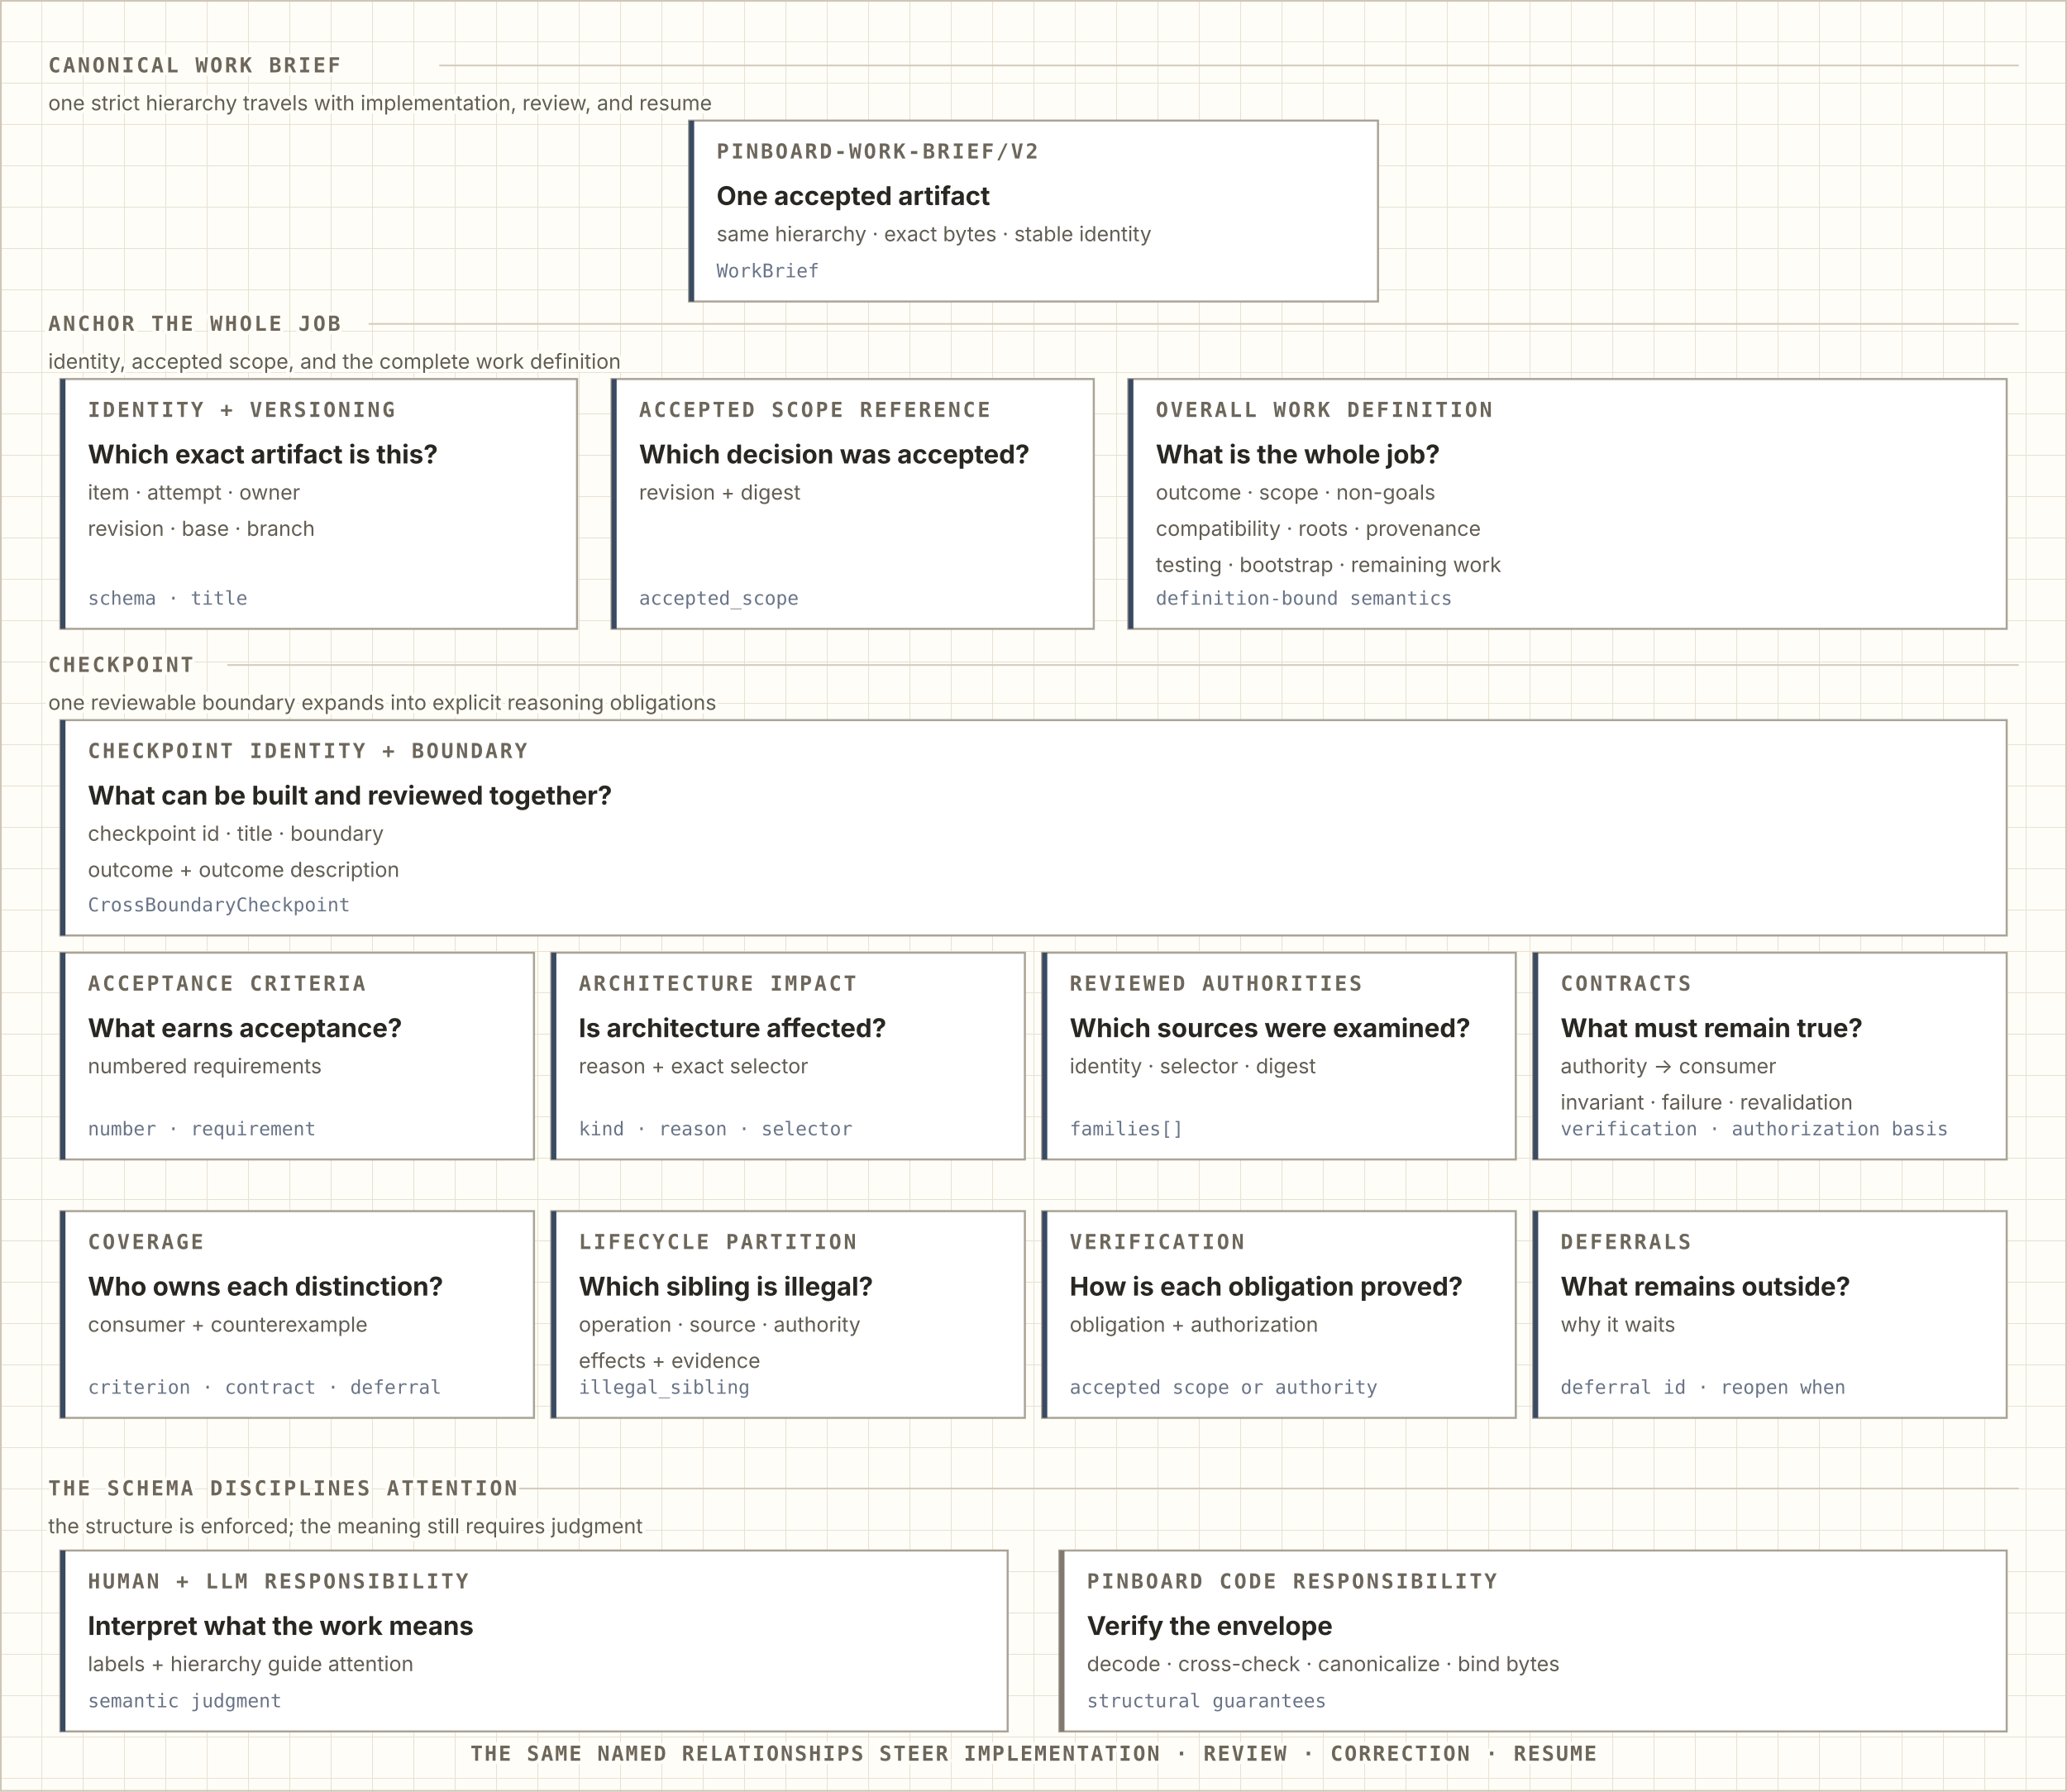
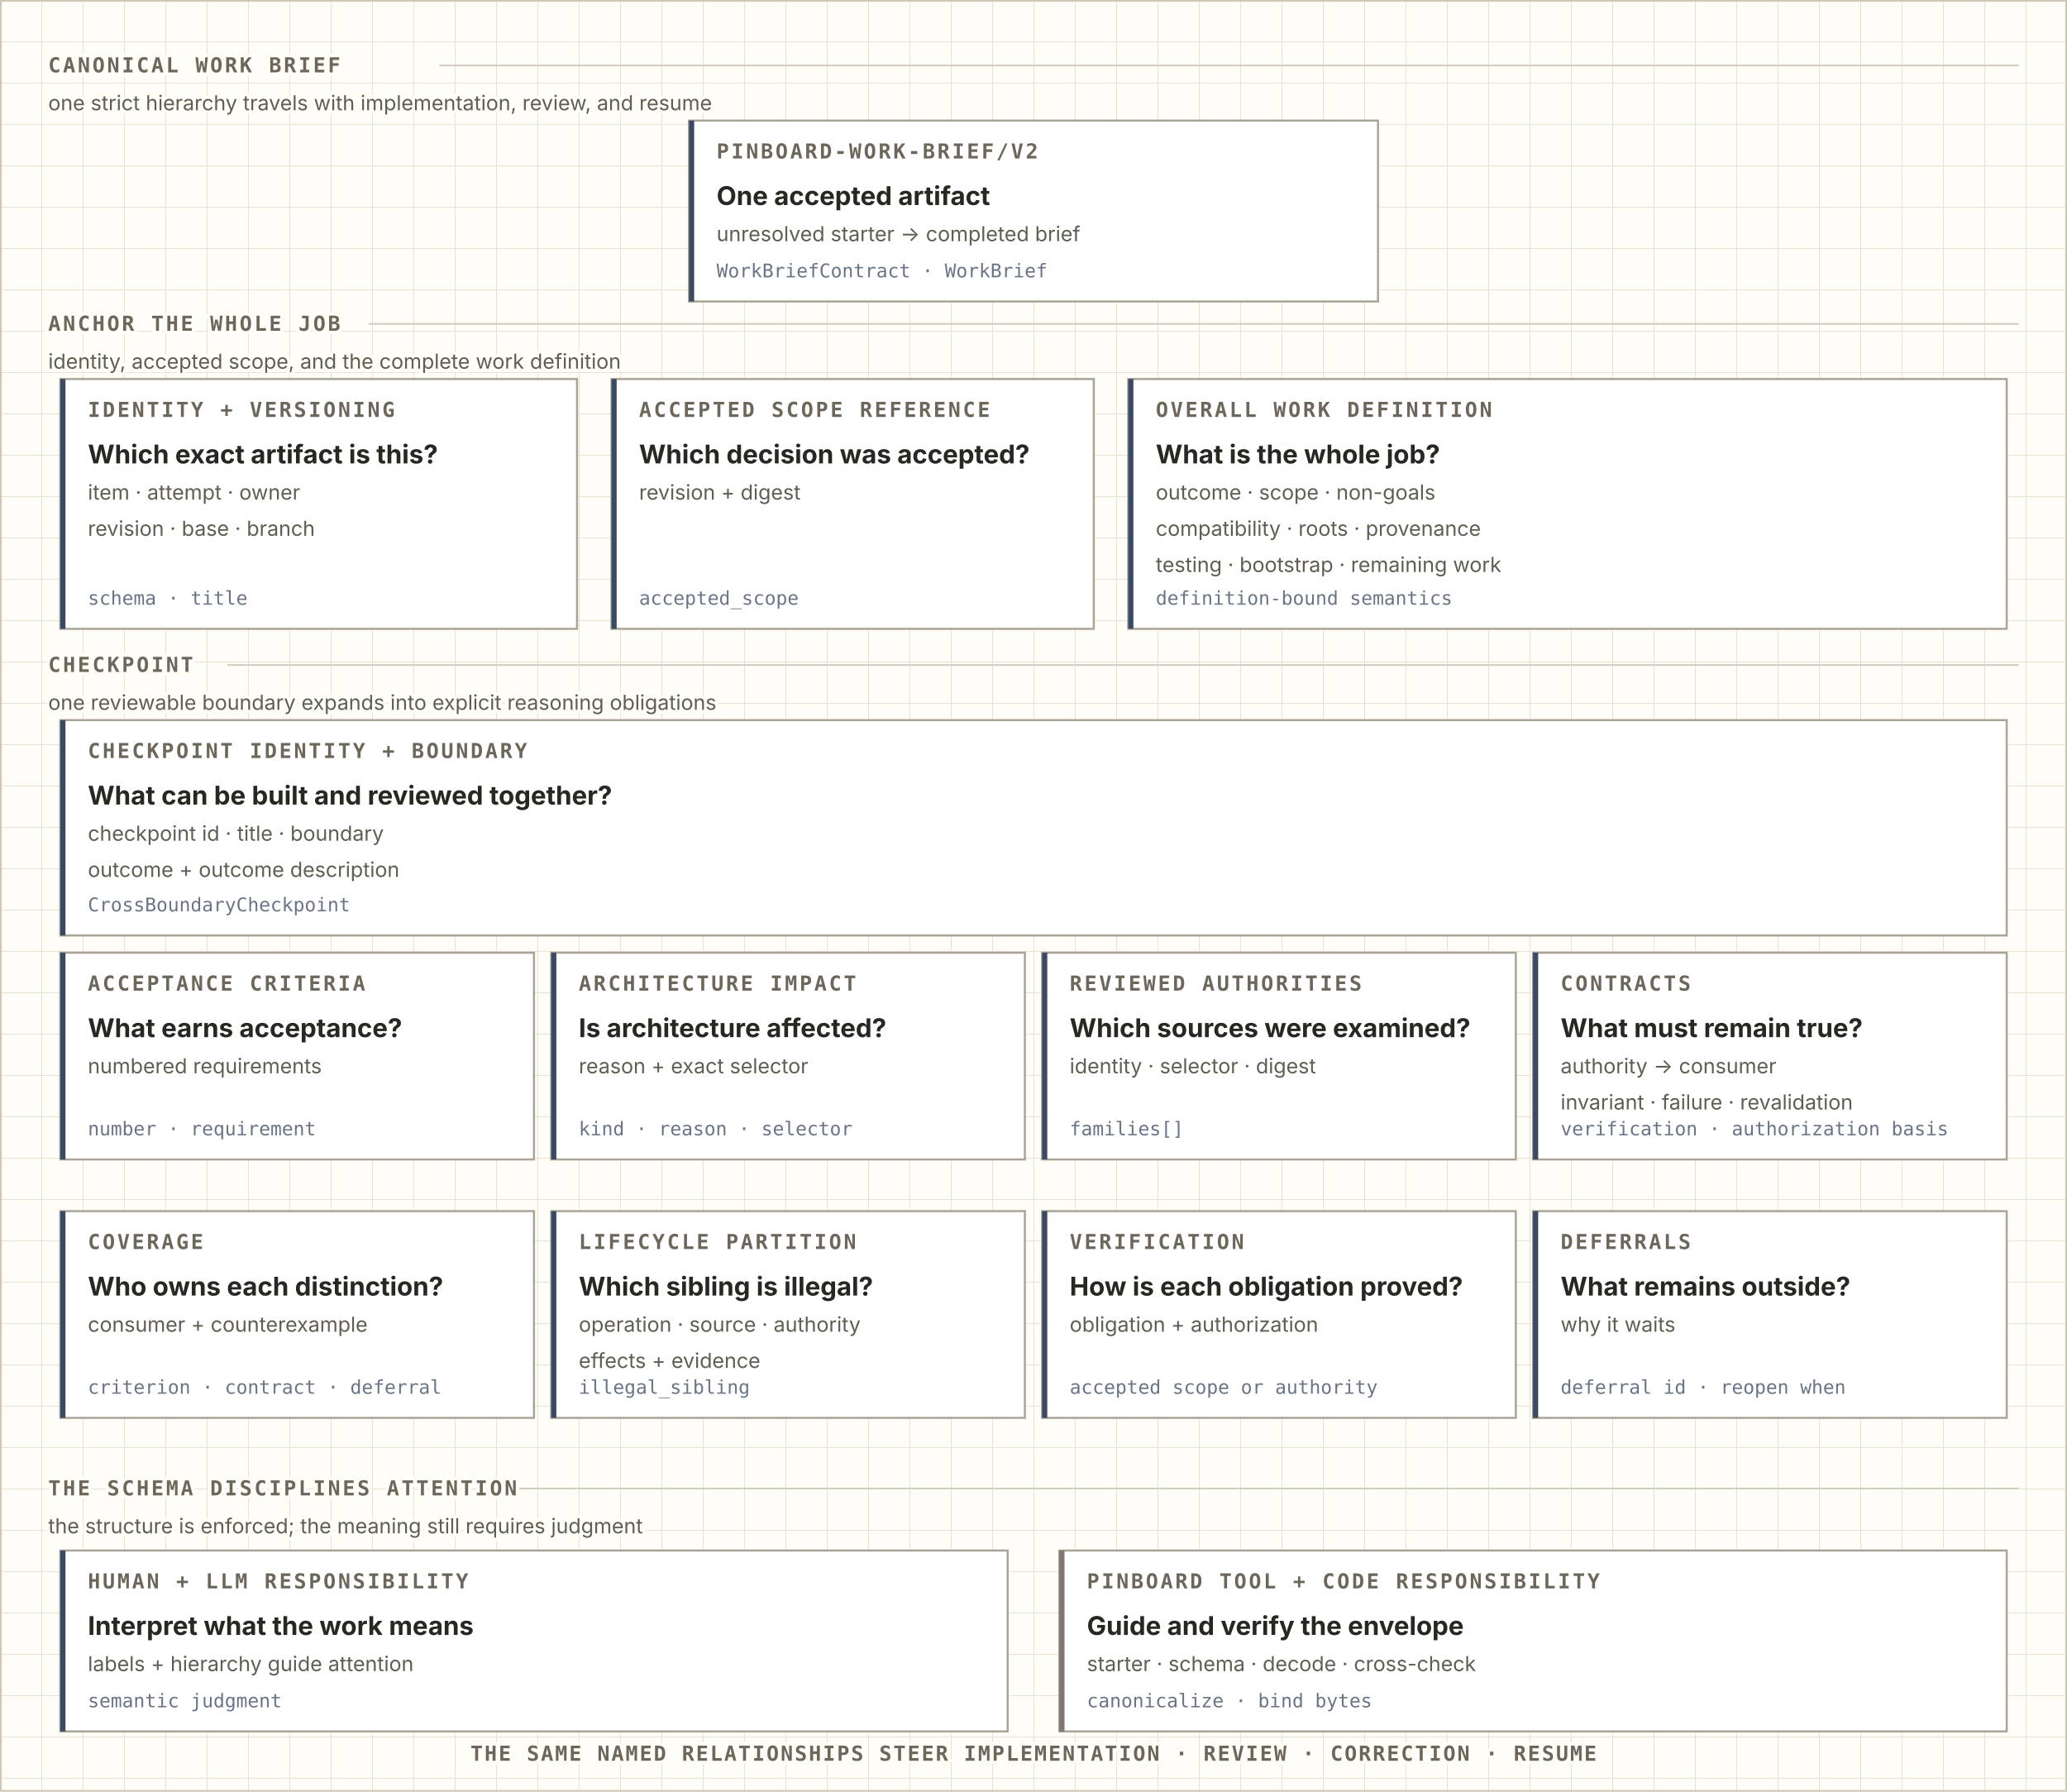
<svg xmlns="http://www.w3.org/2000/svg" role="img" aria-labelledby="title description" viewBox="0 0 1200 1040">
  <defs>
    <pattern id="grid" width="24" height="24" patternUnits="userSpaceOnUse">
      <path d="M24 0H0V24" fill="none" stroke="#e8e1d5" stroke-width="1" />
    </pattern>
    <marker id="arrow" viewBox="0 0 10 10" refX="9" refY="5" markerWidth="7" markerHeight="7" orient="auto">
      <path d="M1 1L9 5L1 9Z" fill="#697487" />
    </marker>
    <style>
      text { font-family: ui-sans-serif, system-ui, -apple-system, BlinkMacSystemFont, "Segoe UI", sans-serif; fill: #292721; }
      .section-label, .box-label, .box-meta, .connector-label, .note-meta { font-family: ui-monospace, SFMono-Regular, Menlo, monospace; }
      .section-label, .box-label { font-size: 12px; font-weight: 700; letter-spacing: 0.11em; fill: #6d665b; }
      .section-subtitle { font-size: 12px; fill: #625d53; }
      .guide { stroke: #d3ccc0; stroke-width: 1; }
      .connector { fill: none; stroke: #697487; stroke-width: 1.9; stroke-linecap: round; }
      .connector-label { font-size: 11px; font-weight: 700; fill: #697487; }
      .box { fill: #fff; stroke: #aaa397; stroke-width: 1.2; }
      .box-title { font-size: 15px; font-weight: 700; }
      .box-body { font-size: 12px; fill: #625d53; }
      .box-meta { font-size: 11px; fill: #697487; }
      .note { fill: #625d53; }
      .note-meta { font-weight: 700; letter-spacing: 0.08em; fill: #6d665b; }
      .canvas-text { paint-order: stroke fill; stroke: #fffdf7; stroke-width: 4px; stroke-linejoin: round; }
    </style>
  </defs>
  <rect width="1200" height="1040" fill="#fffdf7" />
  <rect width="1200" height="1040" fill="url(#grid)" />
  <rect x="0.5" y="0.5" width="1199" height="1039" fill="none" stroke="#cec7b9" />
  <line x1="255" y1="38" x2="1172" y2="38" class="guide" />
  <line x1="214" y1="188" x2="1172" y2="188" class="guide" />
  <line x1="132" y1="386" x2="1172" y2="386" class="guide" />
  <line x1="300" y1="864" x2="1172" y2="864" class="guide" />
  <rect x="400" y="70" width="400" height="105" class="box" />
  <rect x="400" y="70" width="3" height="105" fill="#394a62" />
  <rect x="35" y="220" width="300" height="145" class="box" />
  <rect x="35" y="220" width="3" height="145" fill="#394a62" />
  <rect x="355" y="220" width="280" height="145" class="box" />
  <rect x="355" y="220" width="3" height="145" fill="#394a62" />
  <rect x="655" y="220" width="510" height="145" class="box" />
  <rect x="655" y="220" width="3" height="145" fill="#394a62" />
  <rect x="35" y="418" width="1130" height="125" class="box" />
  <rect x="35" y="418" width="3" height="125" fill="#394a62" />
  <rect x="35" y="553" width="275" height="120" class="box" />
  <rect x="35" y="553" width="3" height="120" fill="#394a62" />
  <rect x="320" y="553" width="275" height="120" class="box" />
  <rect x="320" y="553" width="3" height="120" fill="#394a62" />
  <rect x="605" y="553" width="275" height="120" class="box" />
  <rect x="605" y="553" width="3" height="120" fill="#394a62" />
  <rect x="890" y="553" width="275" height="120" class="box" />
  <rect x="890" y="553" width="3" height="120" fill="#394a62" />
  <rect x="35" y="703" width="275" height="120" class="box" />
  <rect x="35" y="703" width="3" height="120" fill="#394a62" />
  <rect x="320" y="703" width="275" height="120" class="box" />
  <rect x="320" y="703" width="3" height="120" fill="#394a62" />
  <rect x="605" y="703" width="275" height="120" class="box" />
  <rect x="605" y="703" width="3" height="120" fill="#394a62" />
  <rect x="890" y="703" width="275" height="120" class="box" />
  <rect x="890" y="703" width="3" height="120" fill="#394a62" />
  <rect x="35" y="900" width="550" height="105" class="box" />
  <rect x="35" y="900" width="3" height="105" fill="#394a62" />
  <rect x="615" y="900" width="550" height="105" class="box" />
  <rect x="615" y="900" width="3" height="105" fill="#81796f" />
  <text x="28" y="42" class="section-label canvas-text">CANONICAL WORK BRIEF</text>
  <text x="28" y="64" class="section-subtitle canvas-text">one strict hierarchy travels with implementation, review, and resume</text>
  <text x="28" y="192" class="section-label canvas-text">ANCHOR THE WHOLE JOB</text>
  <text x="28" y="214" class="section-subtitle canvas-text">identity, accepted scope, and the complete work definition</text>
  <text x="28" y="390" class="section-label canvas-text">CHECKPOINT</text>
  <text x="28" y="412" class="section-subtitle canvas-text">one reviewable boundary expands into explicit reasoning obligations</text>
  <text x="28" y="868" class="section-label canvas-text">THE SCHEMA DISCIPLINES ATTENTION</text>
  <text x="28" y="890" class="section-subtitle canvas-text">the structure is enforced; the meaning still requires judgment</text>
  <text x="416" y="92" class="box-label">PINBOARD-WORK-BRIEF/V2</text>
  <text x="416" y="119" class="box-title">One accepted artifact</text>
-   <text x="416" y="140" class="box-body">same hierarchy · exact bytes · stable identity</text>
-   <text x="416" y="161" class="box-meta">WorkBrief</text>
+   <text x="416" y="140" class="box-body">unresolved starter → completed brief</text>
+   <text x="416" y="161" class="box-meta">WorkBriefContract · WorkBrief</text>
  <text x="51" y="242" class="box-label">IDENTITY + VERSIONING</text>
  <text x="51" y="269" class="box-title">Which exact artifact is this?</text>
  <text x="51" y="290" class="box-body">item · attempt · owner</text>
  <text x="51" y="311" class="box-body">revision · base · branch</text>
  <text x="51" y="351" class="box-meta">schema · title</text>
  <text x="371" y="242" class="box-label">ACCEPTED SCOPE REFERENCE</text>
  <text x="371" y="269" class="box-title">Which decision was accepted?</text>
  <text x="371" y="290" class="box-body">revision + digest</text>
  <text x="371" y="351" class="box-meta">accepted_scope</text>
  <text x="671" y="242" class="box-label">OVERALL WORK DEFINITION</text>
  <text x="671" y="269" class="box-title">What is the whole job?</text>
  <text x="671" y="290" class="box-body">outcome · scope · non-goals</text>
  <text x="671" y="311" class="box-body">compatibility · roots · provenance</text>
  <text x="671" y="332" class="box-body">testing · bootstrap · remaining work</text>
  <text x="671" y="351" class="box-meta">definition-bound semantics</text>
  <text x="51" y="440" class="box-label">CHECKPOINT IDENTITY + BOUNDARY</text>
  <text x="51" y="467" class="box-title">What can be built and reviewed together?</text>
  <text x="51" y="488" class="box-body">checkpoint id · title · boundary</text>
  <text x="51" y="509" class="box-body">outcome + outcome description</text>
  <text x="51" y="529" class="box-meta">CrossBoundaryCheckpoint</text>
  <text x="51" y="575" class="box-label">ACCEPTANCE CRITERIA</text>
  <text x="51" y="602" class="box-title">What earns acceptance?</text>
  <text x="51" y="623" class="box-body">numbered requirements</text>
  <text x="51" y="659" class="box-meta">number · requirement</text>
  <text x="336" y="575" class="box-label">ARCHITECTURE IMPACT</text>
  <text x="336" y="602" class="box-title">Is architecture affected?</text>
  <text x="336" y="623" class="box-body">reason + exact selector</text>
  <text x="336" y="659" class="box-meta">kind · reason · selector</text>
  <text x="621" y="575" class="box-label">REVIEWED AUTHORITIES</text>
  <text x="621" y="602" class="box-title">Which sources were examined?</text>
  <text x="621" y="623" class="box-body">identity · selector · digest</text>
  <text x="621" y="659" class="box-meta">families[]</text>
  <text x="906" y="575" class="box-label">CONTRACTS</text>
  <text x="906" y="602" class="box-title">What must remain true?</text>
  <text x="906" y="623" class="box-body">authority → consumer</text>
  <text x="906" y="644" class="box-body">invariant · failure · revalidation</text>
  <text x="906" y="659" class="box-meta">verification · authorization basis</text>
  <text x="51" y="725" class="box-label">COVERAGE</text>
  <text x="51" y="752" class="box-title">Who owns each distinction?</text>
  <text x="51" y="773" class="box-body">consumer + counterexample</text>
  <text x="51" y="809" class="box-meta">criterion · contract · deferral</text>
  <text x="336" y="725" class="box-label">LIFECYCLE PARTITION</text>
  <text x="336" y="752" class="box-title">Which sibling is illegal?</text>
  <text x="336" y="773" class="box-body">operation · source · authority</text>
  <text x="336" y="794" class="box-body">effects + evidence</text>
  <text x="336" y="809" class="box-meta">illegal_sibling</text>
  <text x="621" y="725" class="box-label">VERIFICATION</text>
  <text x="621" y="752" class="box-title">How is each obligation proved?</text>
  <text x="621" y="773" class="box-body">obligation + authorization</text>
  <text x="621" y="809" class="box-meta">accepted scope or authority</text>
  <text x="906" y="725" class="box-label">DEFERRALS</text>
  <text x="906" y="752" class="box-title">What remains outside?</text>
  <text x="906" y="773" class="box-body">why it waits</text>
  <text x="906" y="809" class="box-meta">deferral id · reopen when</text>
  <text x="51" y="922" class="box-label">HUMAN + LLM RESPONSIBILITY</text>
  <text x="51" y="949" class="box-title">Interpret what the work means</text>
  <text x="51" y="970" class="box-body">labels + hierarchy guide attention</text>
  <text x="51" y="991" class="box-meta">semantic judgment</text>
-   <text x="631" y="922" class="box-label">PINBOARD CODE RESPONSIBILITY</text>
-   <text x="631" y="949" class="box-title">Verify the envelope</text>
-   <text x="631" y="970" class="box-body">decode · cross-check · canonicalize · bind bytes</text>
-   <text x="631" y="991" class="box-meta">structural guarantees</text>
+   <text x="631" y="922" class="box-label">PINBOARD TOOL + CODE RESPONSIBILITY</text>
+   <text x="631" y="949" class="box-title">Guide and verify the envelope</text>
+   <text x="631" y="970" class="box-body">starter · schema · decode · cross-check</text>
+   <text x="631" y="991" class="box-meta">canonicalize · bind bytes</text>
  <text x="600" y="1022" text-anchor="middle" font-size="12" class="note-meta canvas-text">THE SAME NAMED RELATIONSHIPS STEER IMPLEMENTATION · REVIEW · CORRECTION · RESUME</text>
</svg>
